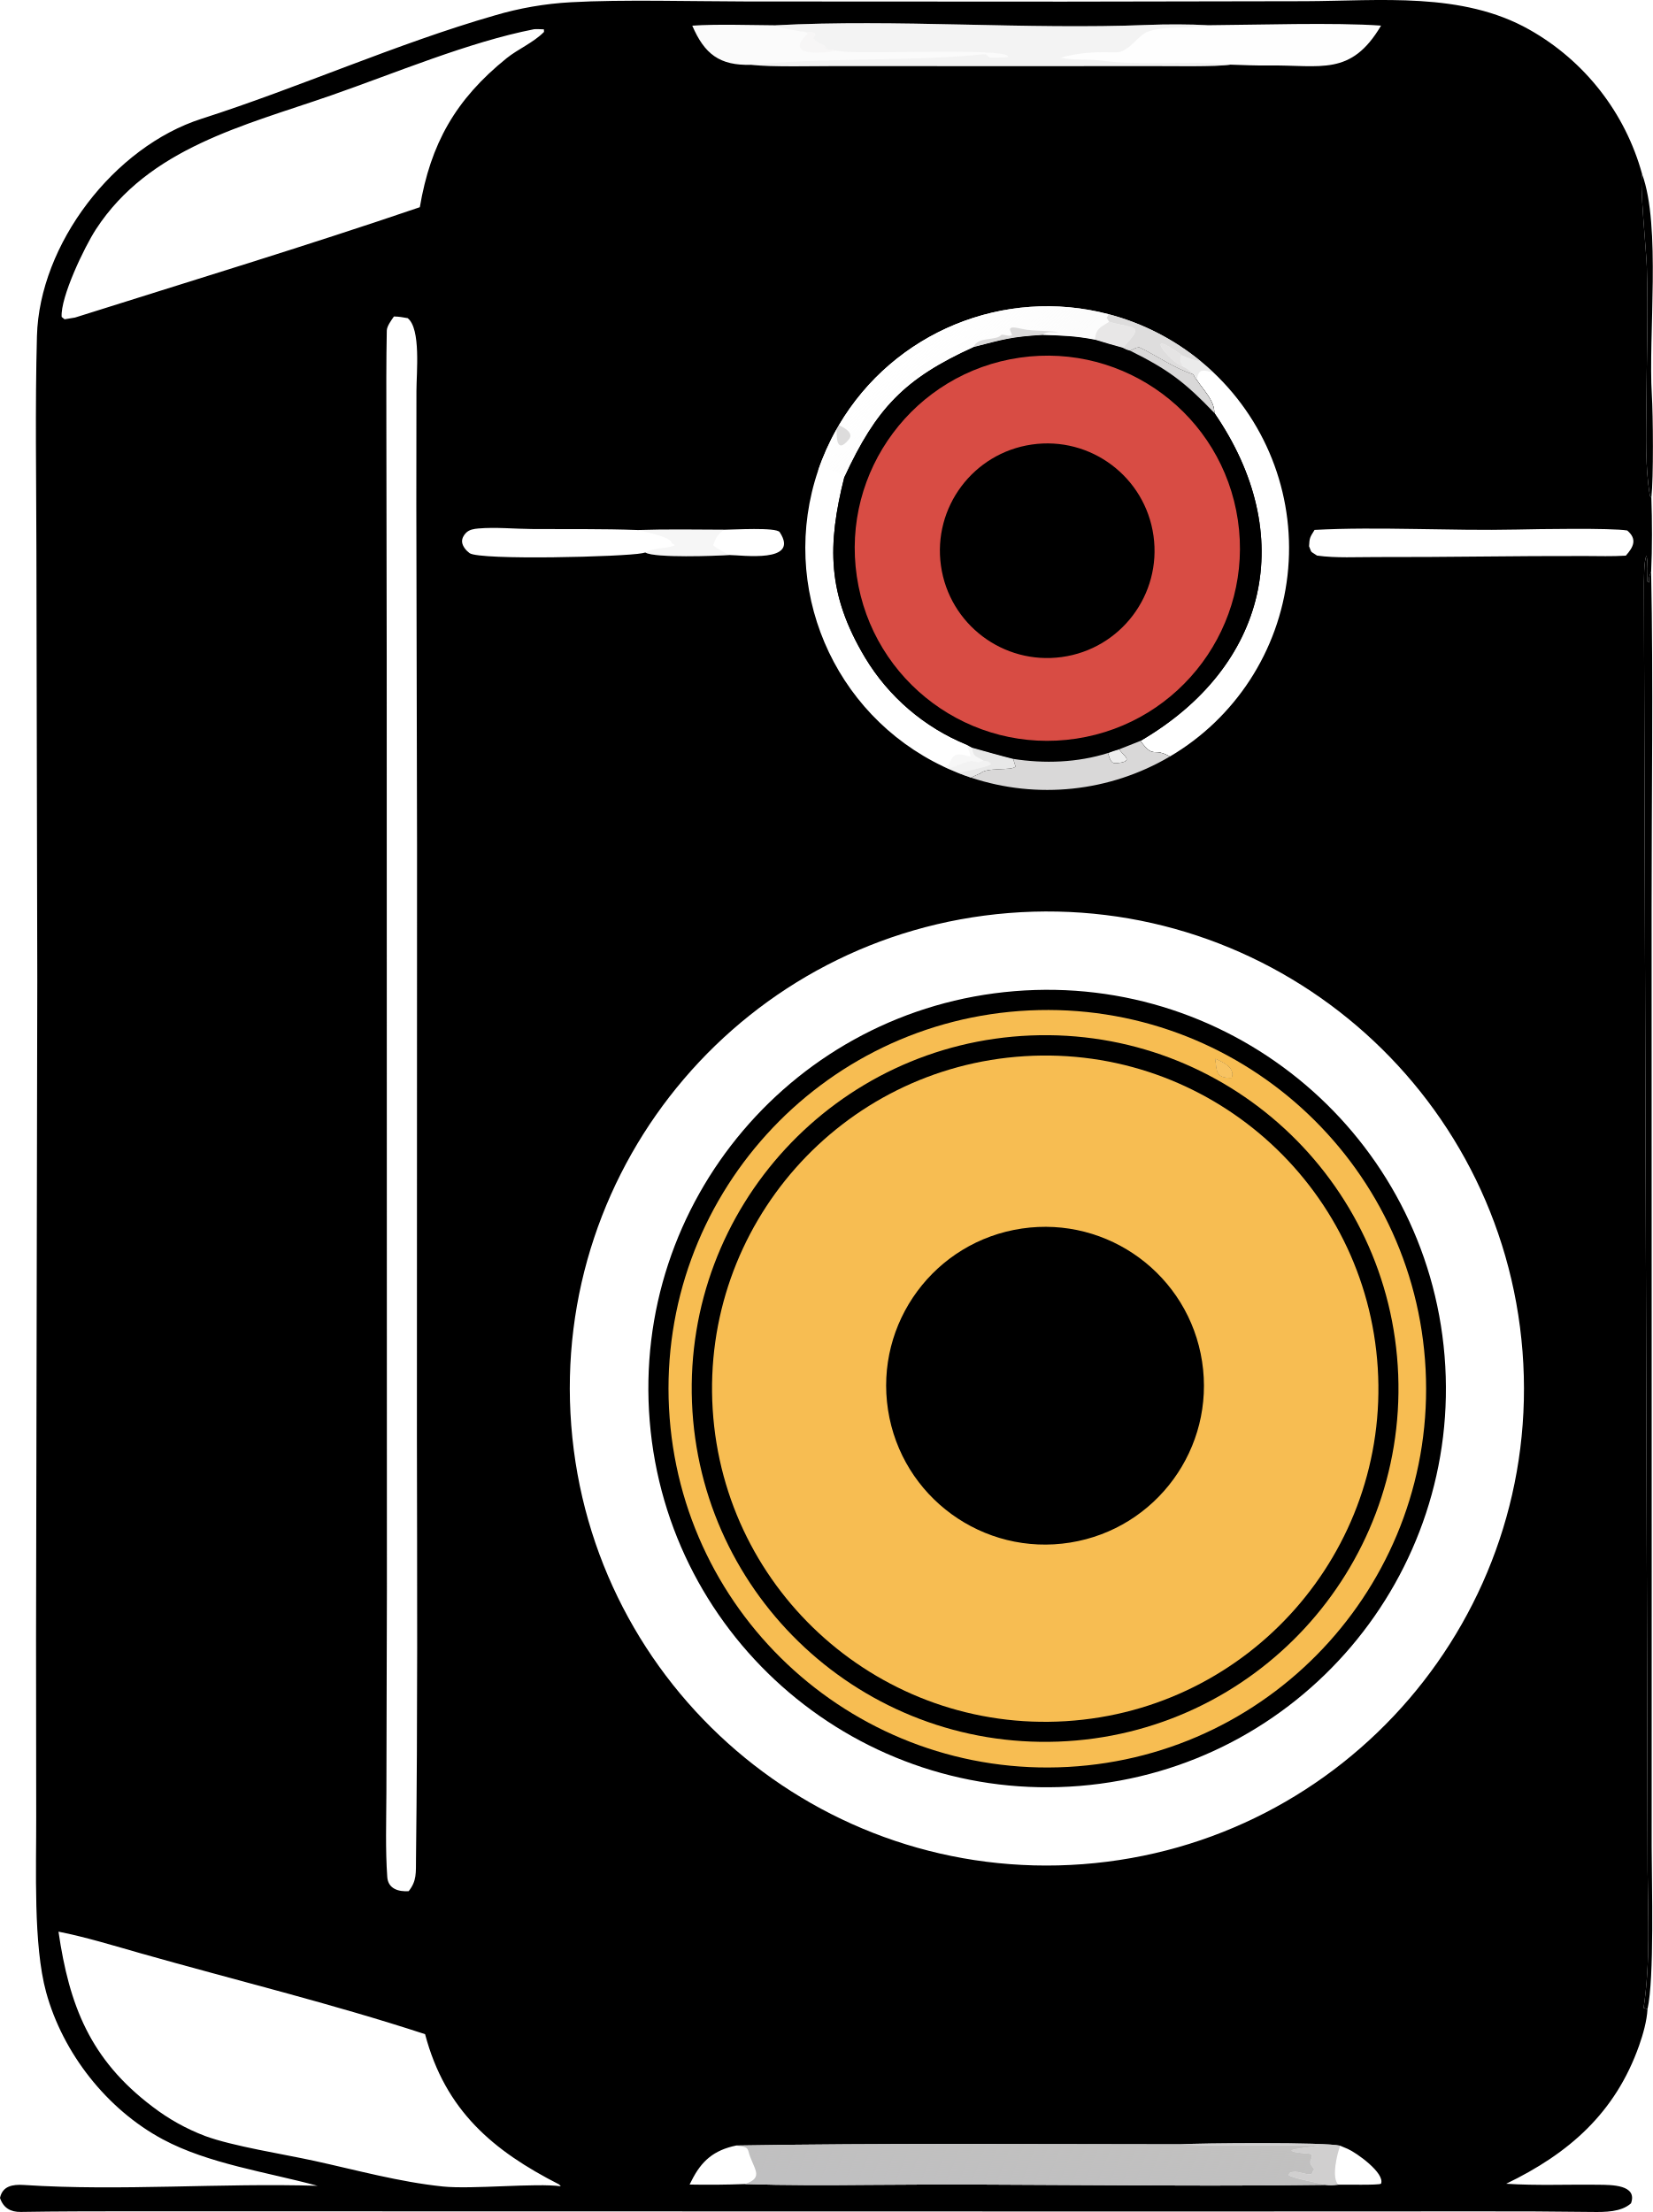
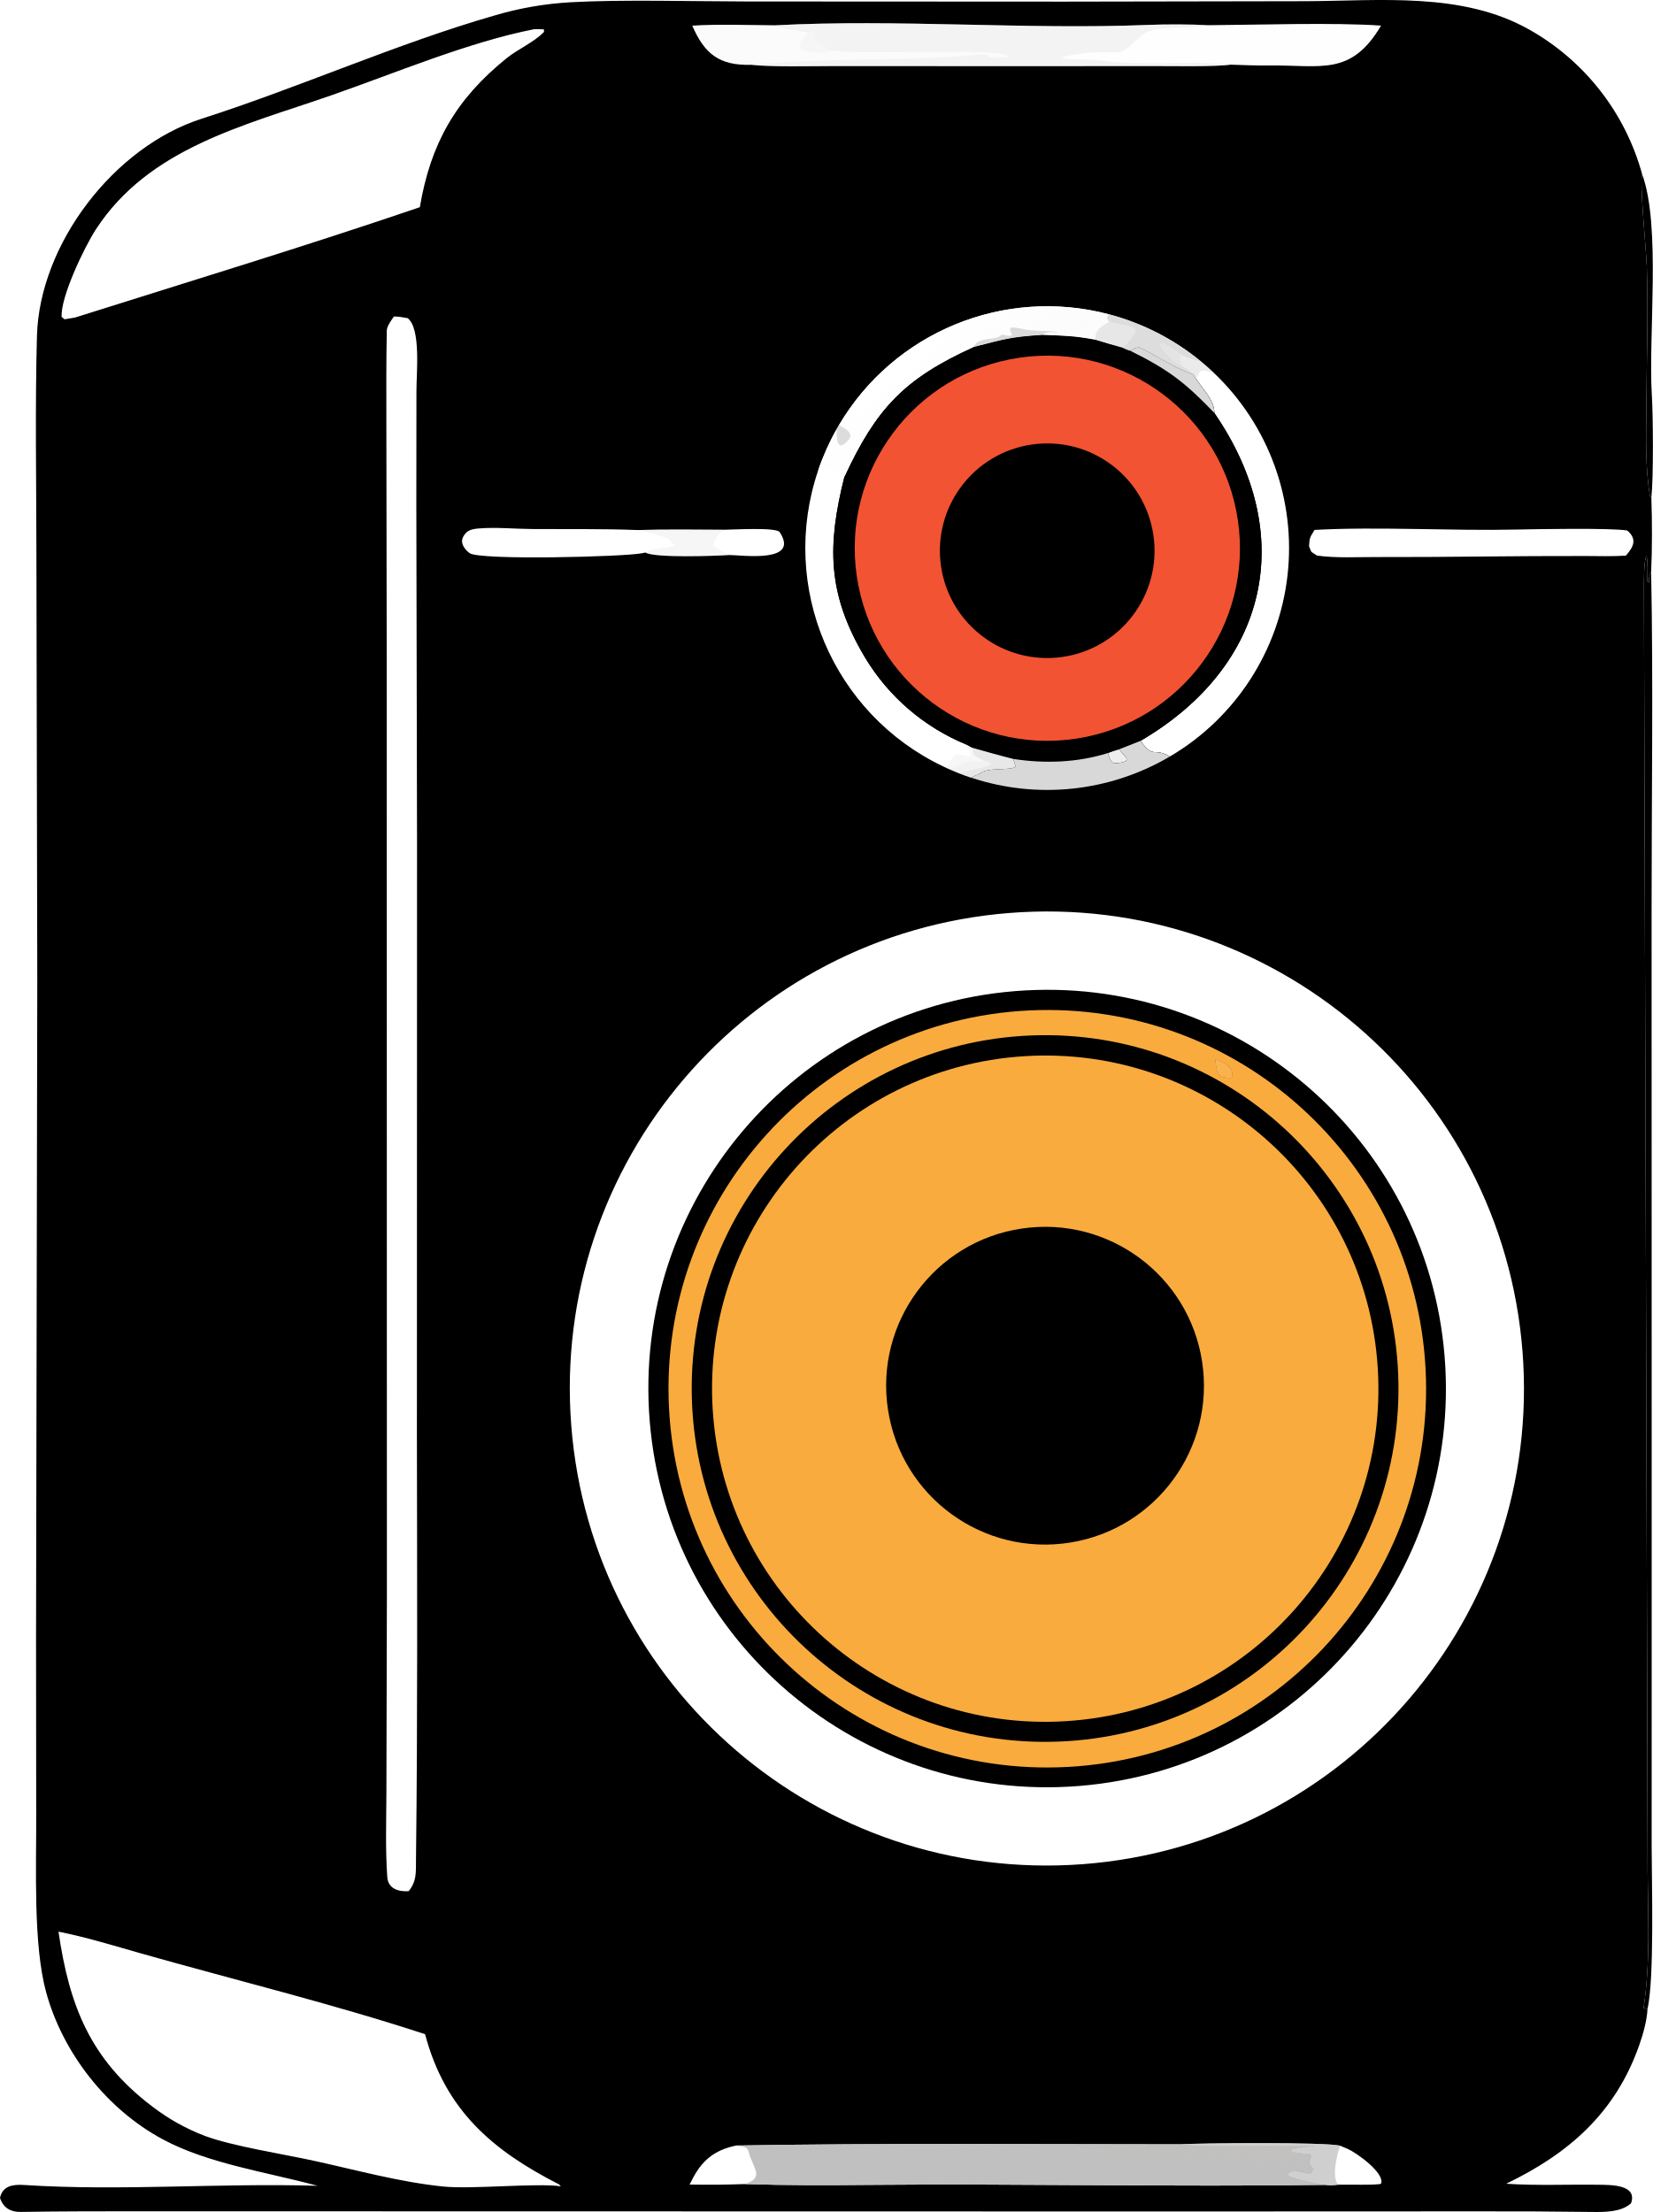
<svg xmlns="http://www.w3.org/2000/svg" width="104.763mm" height="140.216mm" viewBox="0 0 104.763 140.216" version="1.1" id="svg1" xml:space="preserve">
  <defs id="defs1">
    <linearGradient id="gradient_2-5" gradientUnits="userSpaceOnUse" x1="355.243" y1="759.158" x2="354.183" y2="773.864" gradientTransform="translate(-1551.215,407.0739)">
      <stop offset="0" stop-color="#B8B7B6" stop-opacity="0.867" id="stop44-6" />
      <stop offset="1" stop-color="#C0C0C1" id="stop45-9" />
    </linearGradient>
    <linearGradient id="gradient_3-3" gradientUnits="userSpaceOnUse" x1="341.842" y1="348.811" x2="325.138" y2="330.351" gradientTransform="translate(-1551.215,407.0739)">
      <stop offset="0" stop-color="#FBFBFB" stop-opacity="0.835" id="stop47" />
      <stop offset="1" stop-color="white" id="stop48" />
    </linearGradient>
  </defs>
  <g id="g1" transform="matrix(0.2645833,0,0,0.2645833,382.5374,-173.3524)">
    <g id="g36">
      <path d="m -1369.738,1178.864 c -12.182,-3.302 -26.125,-5.262 -37.068,-11.128 -13.395,-7.179 -23.954,-20.645 -27.955,-35.255 -3.103,-11.333 -2.341,-29.692 -2.375,-41.929 l -0.039,-42.694 0.295,-157.798 -0.21,-103.025 c -0.023,-17.053 -0.327,-34.268 0.128,-51.302 0.589,-22.075 18.46,-45.374 39.453,-52.095 23.354,-7.477 46.723,-17.996 70.18,-24.744 5.956,-1.767 12.099,-2.83 18.303,-3.167 12.065,-0.687 29.499,-0.201 41.993,-0.186 l 76.122,0.039 57.748,-0.103 c 17.967,-0.069 37.608,-2.288 53.701,6.808 13.269,7.478 22.999,19.948 27.027,34.636 -0.651,1.934 1.011,18.622 1.117,22.088 0.345,11.2 -0.039,22.474 -0.103,33.681 -0.041,7.101 -0.318,14.279 0.861,21.304 l 0.336,0.421 c 0.188,5.536 0.212,12.209 -0.053,17.779 -0.546,1.238 -0.482,1.192 -0.516,2.564 l -0.396,-0.267 c 0.025,-1.811 0.182,-4.448 -0.199,-6.145 -0.657,0.974 -0.611,6.349 -0.616,7.688 l 0.778,266.8 0.102,40.579 c 0.081,11.113 0.696,21.863 -0.959,32.826 l 0.938,0.305 c -0.163,2.824 -1.059,6.004 -2.002,8.68 -5.688,16.148 -16.815,25.901 -31.856,33.149 7.443,0.488 14.837,0.131 22.282,0.24 2.82,0.041 9.237,-0.043 7.624,4.439 -2.325,2.129 -6.291,2.115 -9.291,2.079 -9,-0.111 -17.987,-0.171 -26.989,-0.144 l -72.221,0.029 -189.517,-0.038 -61.585,-0.012 c -8.709,0.01 -17.415,0.01 -26.122,0.159 -2.467,0.043 -4.197,-0.979 -4.988,-3.352 0.588,-2.84 2.997,-3.285 5.684,-3.109 23.263,1.521 47.249,-0.524 70.388,0.2 z m 183.283,-77.053 c 63.052,-4.743 110.27,-59.783 105.366,-122.823 -4.903,-63.04 -60.064,-110.117 -123.091,-105.053 -62.8,5.046 -109.671,59.965 -104.785,122.778 4.886,62.813 59.685,109.823 122.51,105.098 z m 8.781,-267.116 c -1.032,0.283 -1.728,0.541 -2.723,0.908 0.342,0.979 0.565,2.539 1.884,2.442 4.854,-0.358 1.547,-1.941 0.839,-3.35 z m -166.309,307.842 c -22.302,-7.304 -45.425,-12.935 -68.02,-19.341 -6.47,-1.834 -13.228,-3.925 -19.797,-5.221 2.57,17.594 7.519,30.614 22.565,41.962 3.812,2.919 8.028,5.271 12.514,6.981 6.667,2.471 18.895,4.368 26.163,5.961 10.257,2.248 20.418,5.071 30.842,6.152 6.948,0.721 22.495,-0.899 28.249,-0.048 -0.132,-0.148 -0.264,-0.295 -0.395,-0.442 -15.791,-8.047 -27.268,-17.649 -32.121,-36.004 z m -83.856,-411.267 c 27.387,-8.657 55.453,-17.176 82.599,-26.44 2.579,-15.162 8.508,-25.785 20.787,-35.691 2.715,-2.19 6.421,-3.726 8.965,-6.302 l -0.034,-0.616 c -0.589,-0.018 -1.727,-0.086 -2.328,-0.033 -15.625,3.043 -33.523,10.599 -48.692,15.874 -20.821,7.241 -43.561,12.536 -56.276,32.046 -2.804,4.301 -8.551,16.354 -8.222,21.019 l 0.7,0.558 z m 79.925,377.01 c 1.967,-2.466 1.715,-4.435 1.755,-7.703 0.406,-33.737 0.273,-67.539 0.218,-101.275 l 0.032,-141.658 -0.17,-81.74 0.026,-27.036 c 10e-4,-4.415 1.104,-14.918 -2.095,-17.453 -1.308,-0.225 -1.959,-0.369 -3.295,-0.403 -0.634,0.906 -1.69,2.331 -1.712,3.376 -0.15,7.267 -0.113,15.331 -0.103,22.53 l 0.085,55.628 0.045,223.73 -0.121,48.464 c -0.025,6.665 -0.26,13.519 0.208,20.144 0.203,2.863 2.745,3.546 5.127,3.396 z m 78.43,60.939 c -5.284,1.112 -8.271,3.615 -10.675,8.448 l -0.453,0.897 c 4.418,0.085 8.838,0.047 13.253,-0.117 9.727,0.32 19.811,0.282 29.554,0.193 36.385,-0.331 72.953,0.512 109.324,-10e-4 1.463,0.162 1.809,0.126 3.289,-0.046 1.452,-0.05 9.612,0.165 10.21,-0.23 0.994,-2.544 -5.946,-7.462 -7.98,-8.339 l -1.8,-0.76 c -3.483,-0.899 -33.431,-0.638 -38.507,-0.341 -35,-0.013 -71.293,-0.307 -106.215,0.296 z m 9.413,-507.967 c -5.932,-0.045 -14.197,-0.315 -19.901,0.089 2.911,6.748 6.491,9.607 14.117,9.373 4.713,0.572 15.439,0.293 20.505,0.299 l 41.145,0.021 35.031,-0.017 c 3.839,-0.005 14.837,0.197 18.104,-0.337 3.005,0.094 6.085,0.237 9.089,0.198 12.611,-0.165 19.774,2.692 27.005,-9.55 -11.116,-0.8 -29.937,-0.171 -41.458,-0.098 -4.307,-0.245 -9.984,-0.25 -14.304,-0.074 -29.216,1.189 -60.284,-1.458 -89.333,0.096 z m 87.451,171.442 c 3.329,4.524 2.97,1.371 7.038,3.754 15.696,-9.231 26.14,-25.304 28.197,-43.397 2.057,-18.092 -4.512,-36.099 -17.735,-48.618 -0.966,-0.915 -1.963,-1.796 -2.99,-2.642 -6.471,-5.332 -14.022,-9.196 -22.132,-11.325 -25.058,-6.578 -51.437,4.279 -64.606,26.59 -0.185,0.314 -0.368,0.63 -0.547,0.947 -1.783,3.155 -3.265,6.469 -4.429,9.9 -9.44,27.846 3.474,58.349 30.04,70.95 0.344,0.164 0.689,0.324 1.037,0.48 0.798,0.359 1.604,0.701 2.418,1.024 1.031,0.409 2.074,0.789 3.127,1.138 0.086,-0.04 2.299,-1.133 2.115,-0.933 1.56,-1.688 7.799,-0.605 8.544,-1.759 -0.202,-0.599 -0.389,-1.191 -0.565,-1.798 -3.362,-0.845 -6.463,-1.744 -9.795,-2.672 -0.467,-0.262 -0.893,-0.502 -1.372,-0.747 -10.14,-4.154 -18.667,-11.472 -24.313,-20.863 -9.095,-15.218 -9.079,-26.88 -4.935,-43.336 7.568,-16.308 14.248,-23.494 30.943,-31.065 7.081,-1.806 8.879,-2.446 16.51,-2.899 4.804,0.165 7.852,0.24 12.545,1.143 2.116,0.655 4.573,1.374 6.707,1.95 0.857,0.445 0.799,0.427 1.721,0.692 0.714,-0.351 1.382,-0.769 2.163,-0.838 4.349,2.031 8.034,4.851 12.981,6.51 0.359,0.705 0.356,0.804 0.839,1.343 1.721,2.619 4.213,4.919 4.197,7.894 20.142,29.272 12.921,60.704 -17.703,78.577 z m -120.391,-50.514 c -8.438,-0.326 -16.96,-0.189 -25.407,-0.247 -4.171,-0.028 -8.677,-0.488 -12.804,-0.128 -1.062,0.093 -2.163,0.258 -2.95,1.043 -0.565,0.563 -1.031,1.397 -0.944,2.217 0.107,1.024 0.996,2.071 1.794,2.645 2.451,1.763 37.12,0.89 41.395,0.011 0.238,-0.049 0.475,-0.107 0.712,-0.161 2.209,1.361 17.015,0.812 20.107,0.602 2.953,0.003 17.003,2.052 12.08,-5.473 -0.809,-1.237 -11.197,-0.587 -13.288,-0.585 -6.508,-0.046 -14.243,-0.131 -20.695,0.076 z m 236.672,6.131 c 1.836,-2.067 2.783,-3.939 0.341,-6.024 -3.81,-0.638 -21.614,-0.34 -26.543,-0.226 -15.442,0.356 -33.195,-0.746 -48.368,0.086 -1.107,1.794 -1.209,1.867 -1.317,3.911 0.742,1.8 0.18,1.037 1.911,2.237 4.505,0.637 9.68,0.339 14.274,0.353 16.651,0.051 33.307,-0.296 49.956,-0.249 3.265,0.009 6.485,0.12 9.746,-0.088 z" id="path32-7" />
      <path d="m -1202.775,892.651 c 52.586,-4.313 98.71,34.824 103.015,87.411 4.305,52.586 -34.839,98.704 -87.427,103.002 -52.576,4.296 -98.682,-34.838 -102.986,-87.414 -4.304,-52.575 34.823,-98.687 87.398,-102.999 z m 51.99,20.751 c 0.876,-2.334 -1.979,-3.702 -3.9,-4.52 0.437,2.976 0.065,4.573 3.9,4.52 z" id="path33-5" />
-       <path fill="#f7bd52" d="m -1199.246,897.268 c 49.931,-2.38 92.383,36.071 94.941,85.993 2.558,49.922 -35.74,92.511 -85.653,95.248 -50.166,2.751 -93.018,-35.784 -95.59,-85.96 -2.571,-50.175 36.118,-92.89 86.302,-95.281 z m 48.461,16.134 c 0.876,-2.334 -1.979,-3.702 -3.9,-4.52 0.437,2.976 0.065,4.573 3.9,4.52 z" id="path34-3" />
+       <path fill="#f9ab3e" d="m -1199.246,897.268 c 49.931,-2.38 92.383,36.071 94.941,85.993 2.558,49.922 -35.74,92.511 -85.653,95.248 -50.166,2.751 -93.018,-35.784 -95.59,-85.96 -2.571,-50.175 36.118,-92.89 86.302,-95.281 z m 48.461,16.134 c 0.876,-2.334 -1.979,-3.702 -3.9,-4.52 0.437,2.976 0.065,4.573 3.9,4.52 z" id="path34-3" />
      <path d="m -1198.891,903.268 c 46.768,-1.899 86.201,34.516 88.023,81.288 1.821,46.772 -34.66,86.144 -81.434,87.888 -46.665,1.74 -85.925,-34.637 -87.742,-81.299 -1.818,-46.662 34.494,-85.982 81.153,-87.877 z" id="path35-5" />
-       <path fill="#f7bd52" d="m -1200.388,908.232 c 43.994,-2.741 81.881,30.702 84.621,74.697 2.74,43.994 -30.704,81.88 -74.699,84.619 -43.993,2.74 -81.878,-30.703 -84.618,-74.697 -2.74,-43.993 30.702,-81.879 74.696,-84.619 z" id="path36-63" />
+       <path fill="#f9ab3e" d="m -1200.388,908.232 c 43.994,-2.741 81.881,30.702 84.621,74.697 2.74,43.994 -30.704,81.88 -74.699,84.619 -43.993,2.74 -81.878,-30.703 -84.618,-74.697 -2.74,-43.993 30.702,-81.879 74.696,-84.619 z" id="path36-63" />
      <path d="m -1201.014,949.521 c 20.703,-3.049 39.984,11.186 43.165,31.869 3.181,20.682 -10.93,40.054 -31.592,43.368 -20.85,3.343 -40.436,-10.925 -43.646,-31.795 -3.21,-20.871 11.183,-40.365 32.073,-43.442 z" id="path37-27" />
-       <path fill="#f7bd52" fill-opacity="0.914" d="m -1154.685,908.882 c 1.921,0.818 4.776,2.186 3.9,4.52 -3.835,0.053 -3.463,-1.544 -3.9,-4.52 z" id="path38-1" />
+       <path fill="#f9ab3e" fill-opacity="0.914" d="m -1154.685,908.882 c 1.921,0.818 4.776,2.186 3.9,4.52 -3.835,0.053 -3.463,-1.544 -3.9,-4.52 z" id="path38-1" />
      <path d="m -1196.07,735.423 c 4.804,0.165 7.852,0.24 12.545,1.143 2.116,0.655 4.573,1.374 6.707,1.95 0.857,0.445 0.799,0.427 1.721,0.692 0.714,-0.351 1.382,-0.769 2.163,-0.838 4.349,2.031 8.034,4.851 12.981,6.51 0.359,0.705 0.356,0.804 0.839,1.343 1.721,2.619 4.213,4.919 4.197,7.894 20.142,29.272 12.921,60.704 -17.703,78.577 3.329,4.524 2.97,1.371 7.038,3.754 -14.402,8.47 -31.761,10.31 -47.62,5.047 0.086,-0.04 2.299,-1.133 2.115,-0.933 1.56,-1.688 7.799,-0.605 8.544,-1.759 -0.202,-0.599 -0.389,-1.191 -0.565,-1.798 -3.362,-0.845 -6.463,-1.744 -9.795,-2.672 -0.467,-0.262 -0.893,-0.502 -1.372,-0.747 -10.14,-4.154 -18.667,-11.472 -24.313,-20.863 -9.095,-15.218 -9.079,-26.88 -4.935,-43.336 7.568,-16.308 14.248,-23.494 30.943,-31.065 7.081,-1.806 8.879,-2.446 16.51,-2.899 z m 18.396,99.272 c -1.032,0.283 -1.728,0.541 -2.723,0.908 0.342,0.979 0.565,2.539 1.884,2.442 4.854,-0.358 1.547,-1.941 0.839,-3.35 z" id="path39-95" />
      <path fill="#d9d8d8" fill-opacity="0.435" d="m -1180.397,835.603 c 0.995,-0.367 1.691,-0.625 2.723,-0.908 0.708,1.409 4.015,2.992 -0.839,3.35 -1.319,0.097 -1.542,-1.463 -1.884,-2.442 z" id="path40-17" />
      <path fill="#d9d8d8" d="m -1172.62,832.694 c 3.329,4.524 2.97,1.371 7.038,3.754 -14.402,8.47 -31.761,10.31 -47.62,5.047 0.086,-0.04 2.299,-1.133 2.115,-0.933 1.56,-1.688 7.799,-0.605 8.544,-1.759 -0.202,-0.599 -0.389,-1.191 -0.565,-1.798 7.503,1.185 15.426,0.895 22.711,-1.402 0.342,0.979 0.565,2.539 1.884,2.442 4.854,-0.358 1.547,-1.941 0.839,-3.35 1.753,-0.648 3.343,-1.358 5.054,-2.001 z" id="path41-6" />
      <path fill="#d9d8d8" d="m -1175.097,739.208 c 0.714,-0.351 1.382,-0.769 2.163,-0.838 4.349,2.031 8.034,4.851 12.981,6.51 0.359,0.705 0.356,0.804 0.839,1.343 1.721,2.619 4.213,4.919 4.197,7.894 -7.154,-7.46 -11.129,-10.43 -20.18,-14.909 z" id="path42-05" />
-       <path fill="#d84c44" d="m -1201.477,740.87 c 25.144,-3.61 48.476,13.784 52.196,38.912 3.72,25.127 -13.572,48.535 -38.684,52.365 -25.266,3.853 -48.851,-13.569 -52.594,-38.853 -3.743,-25.283 13.782,-48.791 39.082,-52.424 z" id="path43-6" />
+       <path fill="#f25332" d="m -1201.477,740.87 c 25.144,-3.61 48.476,13.784 52.196,38.912 3.72,25.127 -13.572,48.535 -38.684,52.365 -25.266,3.853 -48.851,-13.569 -52.594,-38.853 -3.743,-25.283 13.782,-48.791 39.082,-52.424 z" id="path43-6" />
      <path d="m -1198.663,761.695 c 14.094,-2.059 27.176,7.734 29.17,21.838 1.995,14.103 -7.857,27.14 -21.969,29.071 -14.023,1.919 -26.959,-7.857 -28.941,-21.87 -1.982,-14.014 7.735,-26.994 21.74,-29.039 z" id="path44-11" />
      <path fill="url(#gradient_2)" d="m -1269.484,1169.219 c 34.922,-0.603 71.215,-0.309 106.215,-0.296 9.757,0.578 23.171,0.107 33.444,0.329 -1.198,0.227 -5.996,0.762 -6.607,1.099 0.305,0.73 4.309,0.637 4.829,0.963 0.176,0.362 -0.014,0.97 -0.171,1.275 -0.589,1.151 0.741,1.937 0.785,2.347 -0.064,0.092 -0.128,0.184 -0.192,0.275 -0.247,0.247 -0.146,0.784 -0.539,0.843 -1.71,0.258 -3.245,-1.019 -4.988,-0.342 -0.268,0.104 -0.44,0.628 -0.323,0.678 2.489,1.053 5.866,1.44 8.55,2.249 -36.371,0.513 -72.939,-0.33 -109.324,10e-4 -9.743,0.089 -19.827,0.127 -29.554,-0.193 4.868,-1.64 1.87,-3.729 0.823,-7.914 -0.308,-1.23 -1.563,-1.022 -2.948,-1.314 z" id="path45-04" style="fill:url(#gradient_2-5)" />
      <path fill="#d9d8d8" fill-opacity="0.302" d="m -1260.071,661.252 c 29.049,-1.554 60.117,1.093 89.333,-0.096 4.32,-0.176 9.997,-0.171 14.304,0.074 -4.788,0.968 -10.031,-0.015 -14.525,1.586 -2.066,0.736 -4.543,4.913 -7.293,4.892 -5.229,-0.039 -8.345,-0.062 -13.544,1.304 3.466,0.706 6.526,0.25 9.734,0.687 9.965,1.354 21.233,-0.082 30.992,0.981 -3.267,0.534 -14.265,0.332 -18.104,0.337 l -35.031,0.017 -41.145,-0.021 c -5.066,-0.006 -15.792,0.273 -20.505,-0.299 18.152,-1.785 36.08,-0.765 54.1,-2.368 0.82,-0.073 1.301,-0.16 2.211,-0.168 l -0.022,0.176 1.226,0.87 -1.489,-0.248 c -0.2,0.066 4.124,0.095 5.604,-0.14 l -0.522,-0.488 c -5.604,-1.682 -38.198,0.118 -40.771,-1.073 -0.691,-0.124 -2.402,-0.214 -2.891,-0.714 l 0.027,-0.021 c 0.159,0.006 0.318,0.012 0.477,0.019 l 0.017,-0.037 c -1.378,-1.368 -1.581,-0.326 -3.069,-2.156 0.12,-0.334 0.245,-0.518 0.462,-0.785 -0.083,-0.911 -1.596,-0.737 -2.192,-0.708 -1.479,-0.14 -6.253,-0.924 -7.384,-1.621 z" id="path46-7" />
      <path fill="#d9d8d8" fill-opacity="0.016" d="m -1156.434,661.23 c 11.521,-0.073 30.342,-0.702 41.458,0.098 -7.231,12.242 -14.394,9.385 -27.005,9.55 -3.004,0.039 -6.084,-0.104 -9.089,-0.198 -9.759,-1.063 -21.027,0.373 -30.992,-0.981 -3.208,-0.437 -6.268,0.019 -9.734,-0.687 5.199,-1.366 8.315,-1.343 13.544,-1.304 2.75,0.021 5.227,-4.156 7.293,-4.892 4.494,-1.601 9.737,-0.618 14.525,-1.586 z" id="path47-23" />
      <path fill="url(#gradient_3)" d="m -1244.848,757.056 c 13.169,-22.311 39.548,-33.168 64.606,-26.59 -0.076,0.16 -0.396,0.75 -0.45,0.892 0.192,0.317 0.363,0.596 0.571,0.926 -1.968,1.303 -3.185,1.548 -3.404,4.282 -4.693,-0.903 -7.741,-0.978 -12.545,-1.143 1.048,-0.957 2.359,-0.544 3.844,-0.601 -1.527,-0.486 -6.117,-0.21 -8.745,-0.835 -4.237,-1.009 -2.626,0.503 -2.413,1.448 -0.475,0.537 -1.899,-0.206 -2.549,-0.023 -1.186,1.51 -5.699,0.325 -6.647,2.91 -16.695,7.571 -23.375,14.757 -30.943,31.065 -2.925,-1.656 -3.038,-1.896 -6.301,-1.484 1.164,-3.431 2.646,-6.745 4.429,-9.9 0.062,0.353 -0.476,6.704 2.951,2.432 1.17,-1.459 -0.918,-2.7 -2.404,-3.379 z" id="path48-03" style="fill:url(#gradient_3-3)" />
      <path fill="#d9d8d8" fill-opacity="0.098" d="m -1279.972,661.341 c 5.704,-0.404 13.969,-0.134 19.901,-0.089 1.131,0.697 5.905,1.481 7.384,1.621 -0.048,-0.049 0.452,0.374 0.308,0.505 -5.972,5.459 4.153,4.66 6.861,3.897 2.573,1.191 35.167,-0.609 40.771,1.073 l 0.522,0.488 c -1.48,0.235 -5.804,0.206 -5.604,0.14 l 1.489,0.248 -1.226,-0.87 0.022,-0.176 c -0.91,0.008 -1.391,0.095 -2.211,0.168 -18.02,1.603 -35.948,0.583 -54.1,2.368 -7.626,0.234 -11.206,-2.625 -14.117,-9.373 z" id="path49-34" />
      <path fill="#d9d8d8" fill-opacity="0.224" d="m -1293.011,782.18 c 6.452,-0.207 14.187,-0.122 20.695,-0.076 -2.174,1.289 -2.389,3.429 -2.644,3.59 -0.167,0.415 3.276,2.113 3.852,2.468 -3.092,0.21 -17.898,0.759 -20.107,-0.602 2.202,-1.31 5.842,-0.922 7.04,-1.75 -0.108,-0.148 -0.06,-0.11 -0.275,-0.227 -0.157,-0.086 -0.333,-0.145 -0.474,-0.256 0.154,-1.459 -6.606,-2.761 -8.087,-3.147 z" id="path50-27" />
      <path fill="#bbbaba" fill-opacity="0.694" d="m -1163.269,1168.923 c 5.076,-0.297 35.024,-0.558 38.507,0.341 -0.756,1.964 -2.162,7.784 -0.43,9.329 -1.48,0.172 -1.826,0.208 -3.289,0.046 -2.684,-0.809 -6.061,-1.196 -8.55,-2.249 -0.117,-0.05 0.055,-0.574 0.323,-0.678 1.743,-0.677 3.278,0.6 4.988,0.342 0.393,-0.059 0.292,-0.596 0.539,-0.843 0.064,-0.091 0.128,-0.183 0.192,-0.275 -0.044,-0.41 -1.374,-1.196 -0.785,-2.347 0.157,-0.305 0.347,-0.913 0.171,-1.275 -0.52,-0.326 -4.524,-0.233 -4.829,-0.963 0.611,-0.337 5.409,-0.872 6.607,-1.099 -10.273,-0.222 -23.687,0.249 -33.444,-0.329 z" id="path51-31" />
      <path fill="#d9d8d8" fill-opacity="0.871" d="m -1180.242,730.466 c 8.11,2.129 15.661,5.993 22.132,11.325 -2.008,-0.375 -2.622,-0.602 -4.634,-1.521 -9.765,-7.068 -2.874,1.626 0.301,2.714 1.39,0.782 1.393,0.747 2.49,1.896 -4.947,-1.659 -8.632,-4.479 -12.981,-6.51 -0.781,0.069 -1.449,0.487 -2.163,0.838 -0.922,-0.265 -0.864,-0.247 -1.721,-0.692 5.269,-5.839 3.158,-4.335 -3.303,-6.232 -0.208,-0.33 -0.379,-0.609 -0.571,-0.926 0.054,-0.142 0.374,-0.732 0.45,-0.892 z" id="path52-7" />
      <path fill="#d9d8d8" fill-opacity="0.612" d="m -1180.121,732.284 c 6.461,1.897 8.572,0.393 3.303,6.232 -2.134,-0.576 -4.591,-1.295 -6.707,-1.95 0.219,-2.734 1.436,-2.979 3.404,-4.282 z" id="path53-97" />
      <path fill="#d9d8d8" fill-opacity="0.6" d="m -1212.903,834.333 c 3.332,0.928 6.433,1.827 9.795,2.672 0.176,0.607 0.363,1.199 0.565,1.798 -0.745,1.154 -6.984,0.071 -8.544,1.759 0.184,-0.2 -2.029,0.893 -2.115,0.933 -1.053,-0.349 -2.096,-0.729 -3.127,-1.138 0.981,-0.242 7.377,-1.422 7.904,-2.097 -0.247,-0.675 -1.158,-0.7 -1.781,-0.823 -1.864,-1.177 -2.599,-0.913 -2.697,-3.104 z" id="path54-61" />
      <path fill="#d9d8d8" fill-opacity="0.212" d="m -1252.687,662.873 c 0.596,-0.029 2.109,-0.203 2.192,0.708 -0.217,0.267 -0.342,0.451 -0.462,0.785 1.488,1.83 1.691,0.788 3.069,2.156 l -0.017,0.037 c -0.159,-0.007 -0.318,-0.013 -0.477,-0.019 l -0.027,0.021 c 0.489,0.5 2.2,0.59 2.891,0.714 -2.708,0.763 -12.833,1.562 -6.861,-3.897 0.144,-0.131 -0.356,-0.554 -0.308,-0.505 z" id="path55-4" />
      <path fill="#d9d8d8" fill-opacity="0.949" d="m -1212.58,738.322 c 0.948,-2.585 5.461,-1.4 6.647,-2.91 0.65,-0.183 2.074,0.56 2.549,0.023 -0.213,-0.945 -1.824,-2.457 2.413,-1.448 2.628,0.625 7.218,0.349 8.745,0.835 -1.485,0.057 -2.796,-0.356 -3.844,0.601 -7.631,0.453 -9.429,1.093 -16.51,2.899 z" id="path56-2" />
      <path fill="#d9d8d8" fill-opacity="0.522" d="m -1162.744,740.27 c 2.012,0.919 2.626,1.146 4.634,1.521 1.027,0.846 2.024,1.727 2.99,2.642 -2.579,-0.63 -3.56,-1.013 -3.994,1.79 -0.483,-0.539 -0.48,-0.638 -0.839,-1.343 -1.097,-1.149 -1.1,-1.114 -2.49,-1.896 -0.638,-1.296 -0.839,-1.412 -0.301,-2.714 z" id="path57-00" />
      <path fill="#d9d8d8" fill-opacity="0.2" d="m -1214.275,833.586 c 0.479,0.245 0.905,0.485 1.372,0.747 0.098,2.191 0.833,1.927 2.697,3.104 -1.79,0.572 -1.018,0.345 -2.642,0.08 -1.264,-0.207 -4.255,1.535 -5.899,1.816 -0.348,-0.156 -0.693,-0.316 -1.037,-0.48 2.031,-0.384 0.901,-0.45 2.089,-2.099 1.31,-1.818 3.907,0.024 4.368,-0.482 -0.032,-0.456 -0.733,-2.076 -0.948,-2.686 z" id="path58-4" />
      <path fill="#d9d8d8" fill-opacity="0.329" d="m -1210.206,837.437 c 0.623,0.123 1.534,0.148 1.781,0.823 -0.527,0.675 -6.923,1.855 -7.904,2.097 -0.814,-0.323 -1.62,-0.665 -2.418,-1.024 1.644,-0.281 4.635,-2.023 5.899,-1.816 1.624,0.265 0.852,0.492 2.642,-0.08 z" id="path59-69" />
      <path fill="#d9d8d8" fill-opacity="0.686" d="m -1162.443,742.984 c -3.175,-1.088 -10.066,-9.782 -0.301,-2.714 -0.538,1.302 -0.337,1.418 0.301,2.714 z" id="path60-7" />
      <path fill="#d9d8d8" fill-opacity="0.898" d="m -1244.848,757.056 c 1.486,0.679 3.574,1.92 2.404,3.379 -3.427,4.272 -2.889,-2.079 -2.951,-2.432 0.179,-0.317 0.362,-0.633 0.547,-0.947 z" id="path61-39" />
      <path d="m -1051.145,1136.544 -0.938,-0.305 c 1.655,-10.963 1.04,-21.713 0.959,-32.826 l -0.102,-40.579 -0.778,-266.8 c 0.01,-1.339 -0.041,-6.714 0.616,-7.688 0.381,1.697 0.224,4.334 0.199,6.145 l 0.396,0.267 c 0.034,-1.372 -0.03,-1.326 0.516,-2.564 0.522,26.405 0.1,54.224 0.109,80.725 l 0.023,158.763 -0.01,65.808 c 0.017,9.117 0.673,31.677 -0.994,39.054 z" id="path62-32" />
      <path d="m -1050.224,774.415 -0.336,-0.421 c -1.179,-7.025 -0.902,-14.203 -0.861,-21.304 0.064,-11.207 0.448,-22.481 0.103,-33.681 -0.106,-3.466 -1.768,-20.154 -1.117,-22.088 4.551,12.372 1.449,38.714 2.323,52.88 0.3,4.863 0.422,19.764 -0.112,24.614 z" id="path63-9" />
    </g>
  </g>
</svg>
